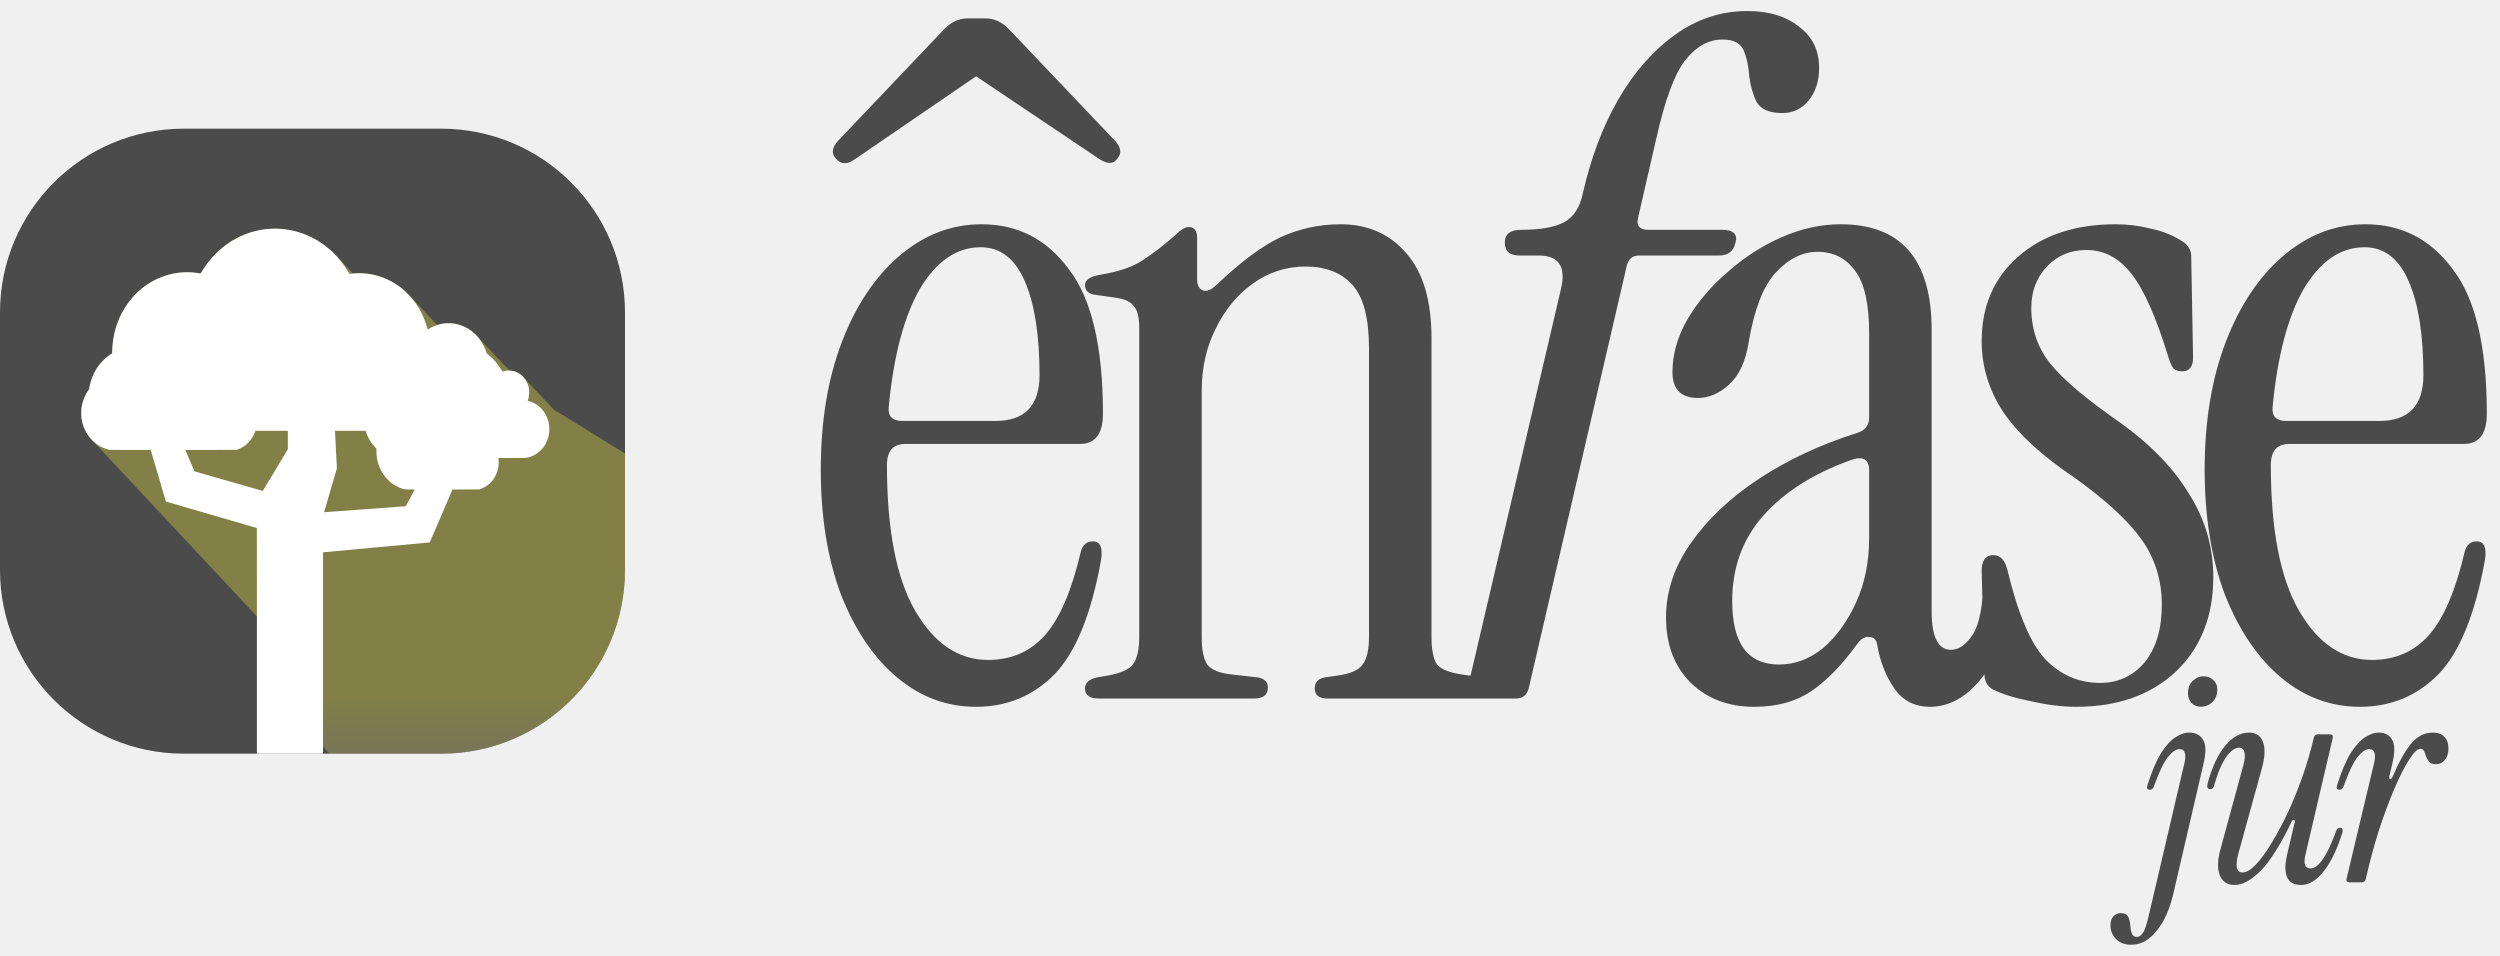
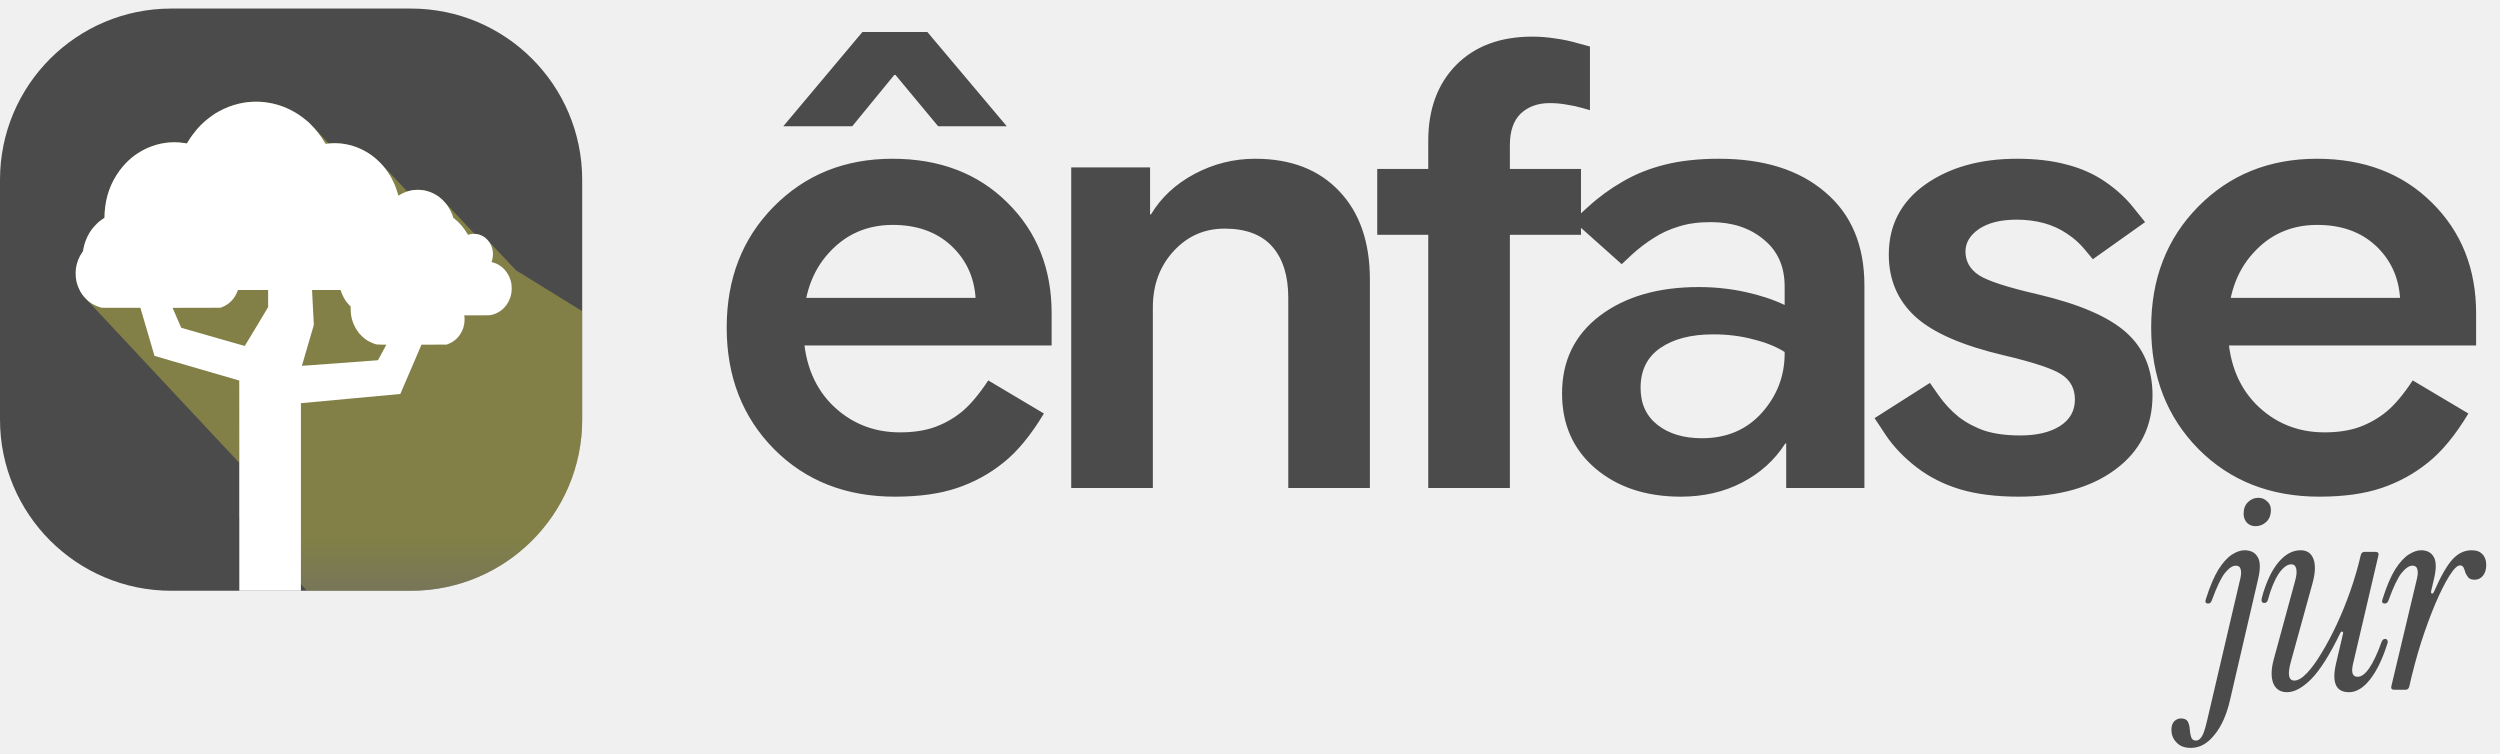
- <svg xmlns="http://www.w3.org/2000/svg" width="272" height="104" viewBox="0 23 272 104" fill="none">
+ <svg xmlns="http://www.w3.org/2000/svg" width="292" height="88" viewBox="0 13 292 88" fill="none">
  <g clip-path="url(#clip0_19_7)">
-     <rect y="37" width="68" height="68" rx="20" fill="#4B4B4B" />
-     <path d="M33.425 102.26L27.957 96.408V93.239V90.07L18.853 80.336C10.172 71.056 9.748 70.603 9.62 70.415C9.445 70.155 9.366 70.019 9.257 69.786C9.045 69.345 8.929 68.957 8.863 68.451C8.832 68.211 8.832 67.654 8.863 67.408C8.966 66.675 9.22 66.008 9.614 65.47C9.693 65.36 9.699 65.34 9.711 65.256C9.736 65.081 9.82 64.692 9.887 64.478C10.057 63.902 10.342 63.318 10.7 62.826C10.906 62.547 11.336 62.087 11.591 61.873C11.778 61.724 12.172 61.446 12.197 61.446C12.203 61.446 12.209 61.387 12.209 61.316C12.209 61.005 12.239 60.532 12.288 60.175C12.506 58.387 13.221 56.76 14.379 55.412C15.185 54.472 16.125 53.779 17.246 53.28C18.562 52.697 20.035 52.489 21.435 52.697C21.605 52.723 21.762 52.742 21.793 52.749C21.835 52.749 21.841 52.749 22.011 52.464C22.235 52.081 22.66 51.504 22.981 51.129C23.484 50.532 24.181 49.91 24.83 49.469C25.193 49.223 25.169 49.236 25.612 48.99C26.278 48.62 27.085 48.303 27.86 48.121C28.952 47.862 30.067 47.81 31.189 47.972C32.819 48.206 34.371 48.899 35.674 49.981C35.862 50.137 36.129 50.37 36.268 50.506C36.402 50.636 36.935 51.2 37.456 51.751L38.396 52.749L38.723 52.736C40.748 52.632 42.761 53.403 44.264 54.861C44.379 54.971 45.173 55.807 46.022 56.715L47.568 58.367L47.622 58.341C47.725 58.303 48.059 58.231 48.277 58.199C48.586 58.16 49.041 58.16 49.344 58.199C50.138 58.322 50.865 58.639 51.441 59.126C51.69 59.333 51.775 59.417 53.587 61.361L55.418 63.306L55.569 63.325C55.836 63.351 56.066 63.422 56.315 63.545C56.484 63.63 56.557 63.681 56.721 63.811C56.8 63.882 58.024 65.178 60.267 67.57L72.717 75.256V93.833V106.543L71.088 111.757H65.547H52.185H41.756L33.425 102.26Z" fill="url(#paint0_linear_19_7)" fill-opacity="0.4" />
-     <path d="M27.951 88.431L27.945 80.447L22.999 79.008C20.277 78.217 18.052 77.569 18.046 77.569C18.046 77.563 17.701 76.396 17.283 74.964C16.864 73.538 16.488 72.275 16.458 72.164L16.398 71.951H14.167C11.96 71.951 11.936 71.951 11.809 71.925C11.524 71.853 11.124 71.691 10.851 71.536C10.499 71.335 10.269 71.147 9.966 70.829C9.669 70.518 9.439 70.181 9.257 69.786C9.045 69.345 8.929 68.957 8.863 68.451C8.832 68.211 8.832 67.654 8.863 67.408C8.966 66.675 9.22 66.008 9.614 65.47C9.693 65.36 9.699 65.34 9.711 65.256C9.736 65.081 9.82 64.692 9.887 64.478C10.057 63.902 10.342 63.318 10.7 62.826C10.906 62.547 11.336 62.087 11.591 61.873C11.778 61.724 12.172 61.446 12.197 61.446C12.203 61.446 12.209 61.387 12.209 61.316C12.209 61.005 12.239 60.532 12.288 60.175C12.506 58.387 13.221 56.76 14.379 55.412C15.185 54.472 16.125 53.779 17.246 53.28C18.562 52.697 20.035 52.489 21.435 52.697C21.605 52.723 21.762 52.742 21.793 52.749C21.835 52.749 21.841 52.749 22.011 52.464C22.235 52.081 22.66 51.504 22.981 51.129C23.484 50.532 24.181 49.91 24.83 49.469C25.193 49.223 25.169 49.236 25.612 48.99C26.278 48.62 27.085 48.303 27.86 48.121C28.952 47.862 30.067 47.81 31.189 47.972C32.807 48.206 34.353 48.893 35.656 49.962C35.832 50.105 35.989 50.234 36.002 50.247C36.008 50.26 36.153 50.403 36.317 50.558C36.856 51.083 37.438 51.822 37.832 52.483C37.935 52.651 38.02 52.794 38.026 52.8C38.026 52.8 38.099 52.794 38.184 52.781C38.269 52.768 38.505 52.749 38.711 52.736C40.996 52.619 43.215 53.591 44.755 55.393C45.519 56.274 46.082 57.324 46.428 58.503L46.537 58.86L46.586 58.821C46.658 58.763 46.961 58.607 47.173 58.51C47.531 58.354 47.877 58.257 48.277 58.199C48.586 58.16 49.041 58.16 49.344 58.199C50.532 58.38 51.532 58.996 52.247 59.994C52.526 60.383 52.793 60.914 52.914 61.322L52.944 61.433L53.151 61.601C53.69 62.048 54.151 62.58 54.527 63.208C54.642 63.39 54.666 63.429 54.69 63.416C55.26 63.247 55.8 63.286 56.315 63.545C56.497 63.636 56.563 63.681 56.757 63.843C57.2 64.226 57.497 64.79 57.563 65.412C57.6 65.736 57.557 66.163 57.461 66.462C57.436 66.539 57.412 66.604 57.412 66.604C57.412 66.611 57.448 66.617 57.491 66.624C57.636 66.656 57.939 66.773 58.103 66.857C58.412 67.019 58.642 67.194 58.861 67.414C59.34 67.92 59.637 68.529 59.746 69.235C59.776 69.443 59.776 69.935 59.74 70.149C59.715 70.35 59.655 70.603 59.588 70.784C59.491 71.056 59.315 71.406 59.17 71.607C59.067 71.743 58.794 72.048 58.679 72.145C58.352 72.43 57.891 72.663 57.473 72.767C57.218 72.832 57.182 72.832 55.672 72.832H54.224L54.236 72.884C54.278 73.124 54.266 73.597 54.211 73.882C54.157 74.193 54.096 74.381 53.963 74.659C53.611 75.405 53.066 75.91 52.302 76.195L52.175 76.247L50.702 76.254L49.228 76.26L47.998 79.131C47.319 80.712 46.761 82.008 46.755 82.015C46.755 82.015 44.173 82.255 41.021 82.546C37.869 82.838 35.262 83.078 35.22 83.084L35.147 83.091V89.753V111.757H32.305L27.951 112.083V88.431ZM39.802 78.399C42.191 78.23 44.149 78.081 44.149 78.075C44.149 78.068 44.373 77.66 44.64 77.161L45.125 76.26L44.567 76.254C43.961 76.241 43.997 76.247 43.706 76.144C43.397 76.04 43.021 75.852 42.755 75.67C42.512 75.502 42.166 75.184 41.978 74.964C41.591 74.491 41.312 73.966 41.142 73.402C41.015 72.968 40.966 72.625 40.96 72.145V71.814L40.809 71.653C40.609 71.439 40.524 71.341 40.408 71.179C40.184 70.868 39.911 70.317 39.808 69.955L39.784 69.87H38.117H36.45V69.935C36.45 69.974 36.499 70.894 36.553 71.983L36.656 73.953L35.983 76.254C35.614 77.517 35.298 78.593 35.286 78.645L35.262 78.736L35.359 78.723C35.414 78.723 37.414 78.574 39.802 78.399ZM29.958 74.141L31.316 71.873V70.868V69.87H29.558H27.794L27.733 70.026C27.582 70.434 27.376 70.771 27.079 71.095C26.751 71.458 26.351 71.724 25.854 71.905L25.751 71.944L22.956 71.951L20.162 71.957L20.659 73.117C20.938 73.759 21.168 74.284 21.174 74.29C21.186 74.303 28.552 76.409 28.588 76.409C28.588 76.416 29.206 75.392 29.958 74.141Z" fill="white" />
+     <rect y="14" width="68" height="68" rx="20" fill="#4B4B4B" />
+     <path d="M33.425 79.26L27.957 73.408V70.239V67.07L18.853 57.336C10.172 48.056 9.748 47.603 9.62 47.415C9.445 47.155 9.366 47.019 9.257 46.786C9.045 46.345 8.929 45.956 8.863 45.451C8.832 45.211 8.832 44.654 8.863 44.408C8.966 43.675 9.22 43.008 9.614 42.47C9.693 42.36 9.699 42.34 9.711 42.256C9.736 42.081 9.82 41.692 9.887 41.478C10.057 40.902 10.342 40.318 10.7 39.826C10.906 39.547 11.336 39.087 11.591 38.873C11.778 38.724 12.172 38.446 12.197 38.446C12.203 38.446 12.209 38.387 12.209 38.316C12.209 38.005 12.239 37.532 12.288 37.175C12.506 35.387 13.221 33.76 14.379 32.412C15.185 31.472 16.125 30.779 17.246 30.28C18.562 29.697 20.035 29.489 21.435 29.697C21.605 29.723 21.762 29.742 21.793 29.749C21.835 29.749 21.841 29.749 22.011 29.463C22.235 29.081 22.66 28.504 22.981 28.128C23.484 27.532 24.181 26.91 24.83 26.469C25.193 26.223 25.169 26.236 25.612 25.99C26.278 25.62 27.085 25.303 27.86 25.122C28.952 24.862 30.067 24.81 31.189 24.972C32.819 25.206 34.371 25.899 35.674 26.981C35.862 27.137 36.129 27.37 36.268 27.506C36.402 27.636 36.935 28.2 37.456 28.751L38.396 29.749L38.723 29.736C40.748 29.632 42.761 30.403 44.264 31.861C44.379 31.971 45.173 32.807 46.022 33.715L47.568 35.367L47.622 35.341C47.725 35.303 48.059 35.231 48.277 35.199C48.586 35.16 49.041 35.16 49.344 35.199C50.138 35.322 50.865 35.639 51.441 36.126C51.69 36.333 51.775 36.417 53.587 38.361L55.418 40.306L55.569 40.325C55.836 40.351 56.066 40.422 56.315 40.545C56.484 40.63 56.557 40.681 56.721 40.811C56.8 40.882 58.024 42.178 60.267 44.57L72.717 52.256V70.833V83.543L71.088 88.757H65.547H52.185H41.756L33.425 79.26Z" fill="url(#paint0_linear_19_7)" fill-opacity="0.4" />
+     <path d="M27.951 65.431L27.945 57.447L22.999 56.008C20.277 55.217 18.052 54.569 18.046 54.569C18.046 54.563 17.701 53.396 17.283 51.964C16.864 50.538 16.488 49.275 16.458 49.164L16.398 48.951H14.167C11.96 48.951 11.936 48.951 11.809 48.925C11.524 48.853 11.124 48.691 10.851 48.536C10.499 48.335 10.269 48.147 9.966 47.829C9.669 47.518 9.439 47.181 9.257 46.786C9.045 46.345 8.929 45.956 8.863 45.451C8.832 45.211 8.832 44.654 8.863 44.408C8.966 43.675 9.22 43.008 9.614 42.47C9.693 42.36 9.699 42.34 9.711 42.256C9.736 42.081 9.82 41.692 9.887 41.478C10.057 40.902 10.342 40.318 10.7 39.826C10.906 39.547 11.336 39.087 11.591 38.873C11.778 38.724 12.172 38.446 12.197 38.446C12.203 38.446 12.209 38.387 12.209 38.316C12.209 38.005 12.239 37.532 12.288 37.175C12.506 35.387 13.221 33.76 14.379 32.412C15.185 31.472 16.125 30.779 17.246 30.28C18.562 29.697 20.035 29.489 21.435 29.697C21.605 29.723 21.762 29.742 21.793 29.749C21.835 29.749 21.841 29.749 22.011 29.463C22.235 29.081 22.66 28.504 22.981 28.128C23.484 27.532 24.181 26.91 24.83 26.469C25.193 26.223 25.169 26.236 25.612 25.99C26.278 25.62 27.085 25.303 27.86 25.122C28.952 24.862 30.067 24.81 31.189 24.972C32.807 25.206 34.353 25.893 35.656 26.962C35.832 27.105 35.989 27.234 36.002 27.247C36.008 27.26 36.153 27.403 36.317 27.558C36.856 28.083 37.438 28.822 37.832 29.483C37.935 29.651 38.02 29.794 38.026 29.8C38.026 29.8 38.099 29.794 38.184 29.781C38.269 29.768 38.505 29.749 38.711 29.736C40.996 29.619 43.215 30.591 44.755 32.393C45.519 33.274 46.082 34.324 46.428 35.503L46.537 35.86L46.586 35.821C46.658 35.763 46.961 35.607 47.173 35.51C47.531 35.354 47.877 35.257 48.277 35.199C48.586 35.16 49.041 35.16 49.344 35.199C50.532 35.38 51.532 35.996 52.247 36.994C52.526 37.383 52.793 37.914 52.914 38.322L52.944 38.433L53.151 38.601C53.69 39.048 54.151 39.58 54.527 40.208C54.642 40.39 54.666 40.429 54.69 40.416C55.26 40.247 55.8 40.286 56.315 40.545C56.497 40.636 56.563 40.681 56.757 40.843C57.2 41.226 57.497 41.789 57.563 42.412C57.6 42.736 57.557 43.163 57.461 43.462C57.436 43.539 57.412 43.604 57.412 43.604C57.412 43.611 57.448 43.617 57.491 43.623C57.636 43.656 57.939 43.773 58.103 43.857C58.412 44.019 58.642 44.194 58.861 44.414C59.34 44.92 59.637 45.529 59.746 46.235C59.776 46.443 59.776 46.935 59.74 47.149C59.715 47.35 59.655 47.603 59.588 47.784C59.491 48.056 59.315 48.406 59.17 48.607C59.067 48.743 58.794 49.048 58.679 49.145C58.352 49.43 57.891 49.663 57.473 49.767C57.218 49.832 57.182 49.832 55.672 49.832H54.224L54.236 49.884C54.278 50.124 54.266 50.597 54.211 50.882C54.157 51.193 54.096 51.381 53.963 51.66C53.611 52.405 53.066 52.91 52.302 53.195L52.175 53.247L50.702 53.254L49.228 53.26L47.998 56.131C47.319 57.712 46.761 59.008 46.755 59.015C46.755 59.015 44.173 59.255 41.021 59.546C37.869 59.838 35.262 60.078 35.22 60.084L35.147 60.091V66.753V88.757H32.305L27.951 89.083V65.431ZM39.802 55.399C42.191 55.23 44.149 55.081 44.149 55.075C44.149 55.068 44.373 54.66 44.64 54.161L45.125 53.26L44.567 53.254C43.961 53.241 43.997 53.247 43.706 53.144C43.397 53.04 43.021 52.852 42.755 52.67C42.512 52.502 42.166 52.184 41.978 51.964C41.591 51.491 41.312 50.966 41.142 50.402C41.015 49.968 40.966 49.625 40.96 49.145V48.815L40.809 48.653C40.609 48.439 40.524 48.341 40.408 48.179C40.184 47.868 39.911 47.318 39.808 46.955L39.784 46.87H38.117H36.45V46.935C36.45 46.974 36.499 47.894 36.553 48.983L36.656 50.953L35.983 53.254C35.614 54.517 35.298 55.593 35.286 55.645L35.262 55.736L35.359 55.723C35.414 55.723 37.414 55.574 39.802 55.399ZM29.958 51.141L31.316 48.873V47.868V46.87H29.558H27.794L27.733 47.026C27.582 47.434 27.376 47.771 27.079 48.095C26.751 48.458 26.351 48.724 25.854 48.905L25.751 48.944L22.956 48.951L20.162 48.957L20.659 50.117C20.938 50.759 21.168 51.284 21.174 51.29C21.186 51.303 28.552 53.409 28.588 53.409C28.588 53.416 29.206 52.392 29.958 51.141Z" fill="white" />
  </g>
-   <path d="M106.2 99.9C103 99.9 100.133 98.833 97.6 96.7C95.067 94.567 93.033 91.567 91.5 87.7C90.033 83.767 89.3 79.233 89.3 74.1C89.3 68.833 90.067 64.2 91.6 60.2C93.133 56.2 95.233 53.067 97.9 50.8C100.567 48.533 103.533 47.4 106.8 47.4C110.733 47.4 113.9 49.033 116.3 52.3C118.767 55.5 120 60.733 120 68C120 70.2 119.167 71.3 117.5 71.3H98.5C97.167 71.3 96.5 72.067 96.5 73.6C96.5 80.667 97.533 85.967 99.6 89.5C101.667 93.033 104.3 94.8 107.5 94.8C110.033 94.8 112.1 93.9 113.7 92.1C115.3 90.3 116.6 87.267 117.6 83C117.8 82.267 118.233 81.9 118.9 81.9C119.7 81.9 120 82.567 119.8 83.9C118.733 89.833 117.033 94 114.7 96.4C112.367 98.733 109.533 99.9 106.2 99.9ZM98.2 68.8H108.3C111.5 68.8 113.1 67.133 113.1 63.8C113.1 59.467 112.567 56.067 111.5 53.6C110.433 51.133 108.833 49.9 106.7 49.9C104.1 49.9 101.9 51.4 100.1 54.4C98.367 57.4 97.233 61.667 96.7 67.2C96.567 68.267 97.067 68.8 98.2 68.8ZM92.9 40.4C92.1 40.933 91.433 40.867 90.9 40.2C90.433 39.667 90.533 39.033 91.2 38.3L102.8 26.1C103.533 25.367 104.367 25 105.3 25H107.2C108.133 25 108.967 25.367 109.7 26.1L121.3 38.3C121.967 39.033 122.067 39.667 121.6 40.2C121.2 40.867 120.533 40.9 119.6 40.3L106.2 31.3L92.9 40.4ZM119.547 99C118.547 99 118.047 98.633 118.047 97.9C118.047 97.3 118.48 96.9 119.347 96.7L120.547 96.5C121.947 96.233 122.847 95.833 123.247 95.3C123.714 94.7 123.947 93.7 123.947 92.3V58.7C123.947 57.5 123.747 56.7 123.347 56.3C123.014 55.833 122.38 55.533 121.447 55.4L119.347 55.1C118.48 55.033 118.047 54.667 118.047 54C118.047 53.467 118.58 53.1 119.647 52.9C121.714 52.567 123.28 52.033 124.347 51.3C125.48 50.567 126.647 49.667 127.847 48.6C128.447 48 128.947 47.7 129.347 47.7C129.947 47.7 130.247 48.1 130.247 48.9V53.4C130.247 54 130.447 54.4 130.847 54.6C131.314 54.733 131.814 54.533 132.347 54C135.014 51.467 137.347 49.733 139.347 48.8C141.414 47.867 143.58 47.4 145.847 47.4C148.847 47.4 151.247 48.467 153.047 50.6C154.847 52.667 155.747 55.733 155.747 59.8V92.3C155.747 93.7 155.947 94.7 156.347 95.3C156.814 95.833 157.747 96.2 159.147 96.4L161.347 96.7C162.08 96.833 162.447 97.233 162.447 97.9C162.447 98.633 162.047 99 161.247 99H144.447C143.514 99 143.047 98.633 143.047 97.9C143.047 97.233 143.414 96.833 144.147 96.7L145.547 96.5C146.947 96.3 147.847 95.9 148.247 95.3C148.714 94.7 148.947 93.7 148.947 92.3V60.9C148.947 57.633 148.347 55.333 147.147 54C145.947 52.667 144.247 52 142.047 52C139.914 52 137.98 52.633 136.247 53.9C134.58 55.1 133.247 56.733 132.247 58.8C131.247 60.8 130.747 63.033 130.747 65.5V92.3C130.747 93.7 130.947 94.7 131.347 95.3C131.814 95.9 132.747 96.267 134.147 96.4L136.847 96.7C137.58 96.833 137.947 97.2 137.947 97.8C137.947 98.6 137.447 99 136.447 99H119.547ZM160.72 99C159.853 99 159.52 98.567 159.72 97.7L169.82 54.5C170.42 52.033 169.62 50.8 167.42 50.8H165.32C164.253 50.8 163.72 50.333 163.72 49.4C163.72 48.467 164.32 48 165.52 48C167.586 48 169.12 47.733 170.12 47.2C171.186 46.667 171.886 45.6 172.22 44C173.086 40.2 174.353 36.833 176.02 33.9C177.753 30.9 179.82 28.533 182.22 26.8C184.62 25.067 187.253 24.2 190.12 24.2C192.453 24.2 194.32 24.767 195.72 25.9C197.186 26.967 197.92 28.467 197.92 30.4C197.92 31.867 197.52 33.067 196.72 34C195.986 34.867 195.053 35.3 193.92 35.3C192.52 35.3 191.586 34.9 191.12 34.1C190.72 33.3 190.453 32.367 190.32 31.3C190.253 30.233 190.053 29.3 189.72 28.5C189.386 27.7 188.62 27.3 187.42 27.3C185.886 27.3 184.52 28.067 183.32 29.6C182.186 31.067 181.153 33.867 180.22 38L178.22 46.7C178.02 47.567 178.386 48 179.32 48H187.32C188.586 48 189.086 48.467 188.82 49.4C188.62 50.333 188.02 50.8 187.02 50.8H178.32C177.653 50.8 177.22 51.133 177.02 51.8L166.32 97.9C166.12 98.633 165.653 99 164.92 99H160.72ZM190.863 99.9C188.063 99.9 185.763 99.033 183.963 97.3C182.163 95.5 181.263 93.133 181.263 90.2C181.263 87.333 182.163 84.633 183.963 82.1C185.763 79.5 188.23 77.167 191.363 75.1C194.497 73.033 198.063 71.367 202.063 70.1C202.93 69.833 203.363 69.267 203.363 68.4V59.3C203.363 56.1 202.863 53.833 201.863 52.5C200.863 51.1 199.497 50.4 197.763 50.4C196.097 50.4 194.563 51.167 193.163 52.7C191.83 54.167 190.863 56.667 190.263 60.2C189.93 62.333 189.197 63.9 188.063 64.9C186.997 65.833 185.897 66.3 184.763 66.3C182.897 66.3 181.963 65.367 181.963 63.5C181.963 61.567 182.497 59.667 183.563 57.8C184.697 55.867 186.163 54.133 187.963 52.6C189.763 51 191.73 49.733 193.863 48.8C195.997 47.867 198.13 47.4 200.263 47.4C206.863 47.4 210.163 51.233 210.163 58.9V89.5C210.163 92.3 210.863 93.7 212.263 93.7C213.13 93.7 213.93 93.133 214.663 92C215.397 90.8 215.763 88.8 215.763 86C215.763 84.933 216.197 84.4 217.063 84.4C217.863 84.4 218.263 84.967 218.263 86.1C218.263 90.967 217.397 94.5 215.663 96.7C213.997 98.833 212.097 99.9 209.963 99.9C208.363 99.9 207.097 99.267 206.163 98C205.23 96.667 204.597 95.1 204.263 93.3C204.197 92.633 203.897 92.3 203.363 92.3C202.897 92.233 202.43 92.533 201.963 93.2C200.363 95.4 198.73 97.067 197.063 98.2C195.397 99.333 193.33 99.9 190.863 99.9ZM193.563 95.3C195.297 95.3 196.897 94.7 198.363 93.5C199.83 92.233 201.03 90.567 201.963 88.5C202.897 86.433 203.363 84.1 203.363 81.5V74.2C203.363 72.933 202.663 72.567 201.263 73.1C197.197 74.567 194.03 76.6 191.763 79.2C189.563 81.733 188.463 84.8 188.463 88.4C188.463 93 190.163 95.3 193.563 95.3ZM225.905 99.9C224.371 99.9 222.738 99.7 221.005 99.3C219.271 98.967 217.871 98.533 216.805 98C216.205 97.667 215.905 97.1 215.905 96.3L215.605 85.1C215.605 83.967 216.038 83.4 216.905 83.4C217.638 83.4 218.138 83.933 218.405 85C219.538 89.733 220.905 92.967 222.505 94.7C224.171 96.433 226.171 97.3 228.505 97.3C230.438 97.3 232.038 96.567 233.305 95.1C234.571 93.567 235.205 91.467 235.205 88.8C235.205 86.133 234.471 83.767 233.005 81.7C231.538 79.633 229.071 77.367 225.605 74.9C222.138 72.567 219.605 70.233 218.005 67.9C216.405 65.5 215.605 62.9 215.605 60.1C215.605 56.3 216.938 53.233 219.605 50.9C222.271 48.567 225.805 47.4 230.205 47.4C231.538 47.4 232.838 47.567 234.105 47.9C235.371 48.167 236.505 48.633 237.505 49.3C238.105 49.7 238.405 50.233 238.405 50.9L238.605 61.9C238.605 62.9 238.205 63.4 237.405 63.4C236.938 63.4 236.605 63.267 236.405 63C236.205 62.667 236.038 62.267 235.905 61.8C234.571 57.467 233.238 54.467 231.905 52.8C230.571 51.067 228.938 50.2 227.005 50.2C225.271 50.2 223.838 50.8 222.705 52C221.571 53.2 221.005 54.7 221.005 56.5C221.005 58.833 221.705 60.867 223.105 62.6C224.505 64.333 227.038 66.467 230.705 69C234.038 71.4 236.538 74 238.205 76.8C239.938 79.533 240.805 82.533 240.805 85.8C240.805 90.067 239.438 93.5 236.705 96.1C233.971 98.633 230.371 99.9 225.905 99.9ZM256.766 99.9C253.566 99.9 250.7 98.833 248.166 96.7C245.633 94.567 243.6 91.567 242.066 87.7C240.6 83.767 239.866 79.233 239.866 74.1C239.866 68.833 240.633 64.2 242.166 60.2C243.7 56.2 245.8 53.067 248.466 50.8C251.133 48.533 254.1 47.4 257.366 47.4C261.3 47.4 264.466 49.033 266.866 52.3C269.333 55.5 270.566 60.733 270.566 68C270.566 70.2 269.733 71.3 268.066 71.3H249.066C247.733 71.3 247.066 72.067 247.066 73.6C247.066 80.667 248.1 85.967 250.166 89.5C252.233 93.033 254.866 94.8 258.066 94.8C260.6 94.8 262.666 93.9 264.266 92.1C265.866 90.3 267.166 87.267 268.166 83C268.366 82.267 268.8 81.9 269.466 81.9C270.266 81.9 270.566 82.567 270.366 83.9C269.3 89.833 267.6 94 265.266 96.4C262.933 98.733 260.1 99.9 256.766 99.9ZM248.766 68.8H258.866C262.066 68.8 263.666 67.133 263.666 63.8C263.666 59.467 263.133 56.067 262.066 53.6C261 51.133 259.4 49.9 257.266 49.9C254.666 49.9 252.466 51.4 250.666 54.4C248.933 57.4 247.8 61.667 247.266 67.2C247.133 68.267 247.633 68.8 248.766 68.8Z" fill="#4B4B4B" />
-   <path d="M239.442 99.895C239.042 99.895 238.705 99.758 238.432 99.484C238.179 99.189 238.053 98.842 238.053 98.442C238.053 97.874 238.221 97.421 238.558 97.084C238.916 96.747 239.316 96.579 239.758 96.579C240.179 96.579 240.526 96.716 240.8 96.99C241.095 97.242 241.242 97.579 241.242 98C241.242 98.59 241.063 99.053 240.705 99.389C240.347 99.726 239.926 99.895 239.442 99.895ZM231.895 125.789C231.158 125.789 230.6 125.579 230.221 125.158C229.821 124.758 229.621 124.263 229.621 123.674C229.621 123.232 229.737 122.895 229.968 122.663C230.2 122.453 230.453 122.347 230.726 122.347C231.126 122.347 231.4 122.474 231.547 122.726C231.674 123 231.747 123.305 231.768 123.642C231.789 123.979 231.842 124.274 231.926 124.526C232.011 124.8 232.2 124.937 232.495 124.937C232.726 124.937 232.937 124.8 233.126 124.526C233.337 124.253 233.558 123.611 233.789 122.6L237.674 105.989C237.779 105.526 237.789 105.168 237.705 104.916C237.642 104.642 237.453 104.505 237.137 104.505C236.758 104.505 236.337 104.789 235.874 105.358C235.432 105.905 234.926 106.958 234.358 108.516C234.274 108.789 234.126 108.926 233.916 108.926C233.6 108.926 233.516 108.737 233.663 108.358C234.126 106.905 234.611 105.768 235.116 104.947C235.642 104.126 236.168 103.547 236.695 103.211C237.221 102.874 237.705 102.705 238.147 102.705C238.884 102.705 239.4 102.968 239.695 103.495C240.011 104 240.032 104.842 239.758 106.021L236.474 120.168C236.074 121.916 235.463 123.284 234.642 124.274C233.842 125.284 232.926 125.789 231.895 125.789ZM243.125 119.284C242.346 119.284 241.809 118.937 241.514 118.242C241.241 117.526 241.262 116.589 241.578 115.432L244.072 106.274C244.241 105.663 244.283 105.189 244.199 104.853C244.114 104.516 243.925 104.347 243.63 104.347C243.146 104.347 242.651 104.716 242.146 105.453C241.662 106.189 241.241 107.211 240.883 108.516C240.82 108.747 240.683 108.863 240.472 108.863C240.178 108.863 240.083 108.653 240.188 108.232C240.672 106.463 241.304 105.105 242.083 104.158C242.883 103.189 243.757 102.705 244.704 102.705C245.462 102.705 245.967 103.053 246.22 103.747C246.472 104.442 246.43 105.389 246.093 106.589L243.567 115.747C243.167 117.2 243.304 117.926 243.978 117.926C244.399 117.926 244.883 117.642 245.43 117.074C245.978 116.505 246.546 115.726 247.136 114.737C247.746 113.747 248.346 112.621 248.936 111.358C249.525 110.095 250.062 108.768 250.546 107.379C251.03 105.989 251.43 104.611 251.746 103.242C251.809 103.011 251.957 102.895 252.188 102.895H253.451C253.746 102.895 253.862 103.032 253.799 103.305L250.83 116C250.599 116.989 250.778 117.484 251.367 117.484C252.251 117.484 253.178 116.147 254.146 113.474C254.23 113.2 254.378 113.063 254.588 113.063C254.714 113.063 254.799 113.116 254.841 113.221C254.904 113.326 254.904 113.463 254.841 113.632C254.272 115.421 253.599 116.811 252.82 117.8C252.041 118.789 251.22 119.284 250.357 119.284C248.841 119.284 248.336 118.179 248.841 115.968L249.662 112.463C249.704 112.316 249.672 112.232 249.567 112.211C249.483 112.189 249.409 112.242 249.346 112.368C248.125 114.895 246.999 116.684 245.967 117.737C244.936 118.768 243.988 119.284 243.125 119.284ZM255.656 119C255.361 119 255.245 118.863 255.309 118.589L258.309 105.989C258.414 105.526 258.424 105.168 258.34 104.916C258.277 104.642 258.087 104.505 257.772 104.505C257.393 104.505 256.972 104.789 256.509 105.358C256.066 105.905 255.561 106.958 254.993 108.516C254.909 108.789 254.761 108.926 254.551 108.926C254.235 108.926 254.151 108.737 254.298 108.358C254.761 106.905 255.245 105.768 255.751 104.947C256.277 104.126 256.803 103.547 257.33 103.211C257.856 102.874 258.34 102.705 258.782 102.705C259.477 102.705 259.972 102.968 260.266 103.495C260.561 104 260.572 104.842 260.298 106.021L259.951 107.505C259.93 107.653 259.961 107.737 260.045 107.758C260.13 107.779 260.203 107.726 260.266 107.6C261.066 105.768 261.793 104.495 262.445 103.779C263.098 103.063 263.845 102.705 264.687 102.705C265.256 102.705 265.677 102.863 265.951 103.179C266.245 103.474 266.393 103.884 266.393 104.411C266.393 104.937 266.266 105.358 266.014 105.674C265.761 105.989 265.435 106.147 265.035 106.147C264.698 106.147 264.456 106.063 264.309 105.895C264.161 105.726 264.045 105.537 263.961 105.326C263.898 105.095 263.824 104.895 263.74 104.726C263.656 104.558 263.519 104.474 263.33 104.474C263.014 104.474 262.603 104.874 262.098 105.674C261.593 106.474 261.045 107.558 260.456 108.926C259.887 110.274 259.33 111.789 258.782 113.474C258.256 115.158 257.793 116.884 257.393 118.653C257.33 118.884 257.182 119 256.951 119H255.656Z" fill="#4B4B4B" />
+   <path d="M104.522 71.011C98.793 71.011 94.086 69.157 90.403 65.45C86.719 61.718 84.878 56.988 84.878 51.258C84.878 45.553 86.707 40.846 90.367 37.139C94.05 33.407 98.672 31.542 104.233 31.542C109.746 31.542 114.224 33.251 117.667 36.669C121.109 40.064 122.831 44.373 122.831 49.597V53.353H89.681V47.792H113.947C113.779 45.336 112.828 43.302 111.094 41.689C109.361 40.076 107.086 39.269 104.269 39.269C101.26 39.269 98.769 40.365 96.794 42.556C94.82 44.722 93.833 47.599 93.833 51.186C93.833 54.942 94.917 57.939 97.083 60.178C99.274 62.393 101.958 63.5 105.136 63.5C106.677 63.5 108.025 63.295 109.181 62.886C110.36 62.453 111.419 61.851 112.358 61.081C113.321 60.286 114.344 59.07 115.428 57.433L121.928 61.297C120.411 63.825 118.834 65.739 117.197 67.039C115.584 68.339 113.779 69.326 111.781 70C109.782 70.674 107.363 71.011 104.522 71.011ZM91.486 27.75L100.731 16.736H108.314L117.594 27.75H109.578L104.594 21.756H104.45L99.539 27.75H91.486ZM125.12 70V32.553H134.328V39.378L133.245 38.042H134.436C135.616 36.068 137.313 34.491 139.528 33.311C141.743 32.132 144.102 31.542 146.606 31.542C150.771 31.542 154.045 32.806 156.428 35.333C158.811 37.837 160.003 41.28 160.003 45.661V70H150.47V47.756C150.47 45.228 149.856 43.254 148.628 41.833C147.4 40.413 145.534 39.703 143.031 39.703C140.672 39.703 138.685 40.581 137.072 42.339C135.459 44.096 134.653 46.287 134.653 48.911V70H125.12ZM160.862 40.425V32.733H184.659V40.425H160.862ZM166.82 70V29.447C166.82 25.764 167.903 22.815 170.07 20.6C172.261 18.385 175.234 17.278 178.99 17.278C179.88 17.278 180.771 17.35 181.662 17.494C182.577 17.615 183.479 17.807 184.37 18.072C185.261 18.313 185.706 18.433 185.706 18.433V25.872C185.706 25.872 185.417 25.788 184.84 25.619C184.262 25.451 183.648 25.319 182.998 25.222C182.348 25.102 181.686 25.042 181.012 25.042C179.615 25.042 178.484 25.451 177.617 26.269C176.775 27.088 176.353 28.316 176.353 29.953V34.972V36.344V70H166.82ZM196.313 71.011C192.245 71.011 188.911 69.904 186.311 67.689C183.735 65.474 182.447 62.561 182.447 58.95C182.447 55.146 183.915 52.125 186.852 49.886C189.813 47.647 193.665 46.528 198.408 46.528C200.286 46.528 202.103 46.72 203.861 47.106C205.618 47.491 207.147 47.996 208.447 48.622V46.456C208.447 44.12 207.628 42.291 205.991 40.967C204.378 39.618 202.32 38.944 199.816 38.944C198.396 38.944 197.156 39.113 196.097 39.45C195.037 39.763 194.062 40.208 193.172 40.786C192.281 41.34 191.426 41.99 190.608 42.736C189.813 43.482 189.416 43.856 189.416 43.856L183.711 38.764C183.711 38.764 184.312 38.222 185.516 37.139C186.72 36.032 188.056 35.056 189.524 34.214C190.993 33.347 192.642 32.685 194.472 32.228C196.301 31.77 198.408 31.542 200.791 31.542C206.015 31.542 210.144 32.842 213.177 35.442C216.235 38.018 217.763 41.653 217.763 46.347V70H208.627V62.092L210.794 64.8H208.519C207.291 66.726 205.618 68.243 203.499 69.35C201.381 70.457 198.986 71.011 196.313 71.011ZM198.805 64.186C201.67 64.186 203.993 63.199 205.774 61.225C207.556 59.227 208.447 56.916 208.447 54.292V54.111C207.46 53.485 206.232 52.992 204.763 52.631C203.319 52.245 201.766 52.053 200.105 52.053C197.529 52.053 195.471 52.582 193.93 53.642C192.389 54.701 191.619 56.254 191.619 58.3C191.619 60.154 192.281 61.598 193.605 62.633C194.929 63.669 196.662 64.186 198.805 64.186ZM235.778 71.011C233.13 71.011 230.842 70.722 228.917 70.144C227.015 69.567 225.329 68.712 223.861 67.581C222.392 66.449 221.201 65.209 220.286 63.861C219.395 62.513 218.95 61.839 218.95 61.839L225.414 57.722C225.414 57.722 225.751 58.204 226.425 59.167C227.099 60.13 227.881 60.972 228.772 61.694C229.687 62.393 230.71 62.934 231.842 63.319C232.997 63.681 234.369 63.861 235.958 63.861C237.884 63.861 239.425 63.5 240.58 62.778C241.76 62.032 242.35 60.996 242.35 59.672C242.35 58.396 241.832 57.421 240.797 56.747C239.786 56.073 237.547 55.327 234.08 54.508C229.242 53.377 225.787 51.872 223.717 49.994C221.646 48.093 220.611 45.673 220.611 42.736C220.611 39.318 222.019 36.597 224.836 34.575C227.677 32.553 231.264 31.542 235.597 31.542C237.788 31.542 239.726 31.77 241.411 32.228C243.096 32.661 244.601 33.335 245.925 34.25C247.249 35.165 248.344 36.176 249.211 37.283C250.102 38.391 250.547 38.944 250.547 38.944L244.444 43.278C244.444 43.278 244.143 42.917 243.542 42.194C242.964 41.472 242.254 40.834 241.411 40.281C240.592 39.727 239.69 39.318 238.703 39.053C237.716 38.788 236.656 38.656 235.525 38.656C233.695 38.656 232.239 39.017 231.155 39.739C230.096 40.461 229.567 41.34 229.567 42.375C229.567 43.531 230.096 44.457 231.155 45.156C232.215 45.83 234.526 46.576 238.089 47.394C242.88 48.526 246.298 50.007 248.344 51.836C250.391 53.666 251.414 56.109 251.414 59.167C251.414 62.802 249.969 65.691 247.08 67.833C244.216 69.952 240.448 71.011 235.778 71.011ZM270.901 71.011C265.172 71.011 260.465 69.157 256.782 65.45C253.099 61.718 251.257 56.988 251.257 51.258C251.257 45.553 253.087 40.846 256.746 37.139C260.429 33.407 265.051 31.542 270.612 31.542C276.125 31.542 280.603 33.251 284.046 36.669C287.488 40.064 289.21 44.373 289.21 49.597V53.353H256.06V47.792H280.326C280.158 45.336 279.207 43.302 277.474 41.689C275.74 40.076 273.465 39.269 270.649 39.269C267.639 39.269 265.148 40.365 263.174 42.556C261.199 44.722 260.212 47.599 260.212 51.186C260.212 54.942 261.296 57.939 263.462 60.178C265.653 62.393 268.337 63.5 271.515 63.5C273.056 63.5 274.404 63.295 275.56 62.886C276.739 62.453 277.799 61.851 278.737 61.081C279.7 60.286 280.724 59.07 281.807 57.433L288.307 61.297C286.79 63.825 285.213 65.739 283.576 67.039C281.963 68.339 280.158 69.326 278.16 70C276.162 70.674 273.742 71.011 270.901 71.011Z" fill="#4B4B4B" />
+   <path d="M263.442 74.459C263.042 74.459 262.705 74.322 262.432 74.049C262.179 73.754 262.053 73.406 262.053 73.006C262.053 72.438 262.221 71.985 262.558 71.648C262.916 71.312 263.316 71.143 263.758 71.143C264.179 71.143 264.526 71.28 264.8 71.554C265.095 71.806 265.242 72.143 265.242 72.564C265.242 73.154 265.063 73.617 264.705 73.954C264.347 74.291 263.926 74.459 263.442 74.459ZM255.895 100.354C255.158 100.354 254.6 100.143 254.221 99.722C253.821 99.322 253.621 98.828 253.621 98.238C253.621 97.796 253.737 97.459 253.968 97.228C254.2 97.017 254.453 96.912 254.726 96.912C255.126 96.912 255.4 97.038 255.547 97.291C255.674 97.564 255.747 97.87 255.768 98.206C255.789 98.543 255.842 98.838 255.926 99.091C256.011 99.364 256.2 99.501 256.495 99.501C256.726 99.501 256.937 99.364 257.126 99.091C257.337 98.817 257.558 98.175 257.789 97.164L261.674 80.554C261.779 80.091 261.789 79.733 261.705 79.48C261.642 79.206 261.453 79.07 261.137 79.07C260.758 79.07 260.337 79.354 259.874 79.922C259.432 80.47 258.926 81.522 258.358 83.08C258.274 83.354 258.126 83.491 257.916 83.491C257.6 83.491 257.516 83.301 257.663 82.922C258.126 81.47 258.611 80.333 259.116 79.512C259.642 78.691 260.168 78.112 260.695 77.775C261.221 77.438 261.705 77.27 262.147 77.27C262.884 77.27 263.4 77.533 263.695 78.059C264.011 78.564 264.032 79.406 263.758 80.585L260.474 94.733C260.074 96.48 259.463 97.849 258.642 98.838C257.842 99.849 256.926 100.354 255.895 100.354ZM267.125 93.849C266.346 93.849 265.809 93.501 265.514 92.806C265.241 92.091 265.262 91.154 265.578 89.996L268.072 80.838C268.241 80.228 268.283 79.754 268.199 79.417C268.114 79.08 267.925 78.912 267.63 78.912C267.146 78.912 266.651 79.28 266.146 80.017C265.662 80.754 265.241 81.775 264.883 83.08C264.82 83.312 264.683 83.427 264.472 83.427C264.178 83.427 264.083 83.217 264.188 82.796C264.672 81.028 265.304 79.67 266.083 78.722C266.883 77.754 267.757 77.27 268.704 77.27C269.462 77.27 269.967 77.617 270.22 78.312C270.472 79.006 270.43 79.954 270.093 81.154L267.567 90.312C267.167 91.764 267.304 92.491 267.978 92.491C268.399 92.491 268.883 92.206 269.43 91.638C269.978 91.07 270.546 90.291 271.136 89.301C271.746 88.312 272.346 87.185 272.936 85.922C273.525 84.659 274.062 83.333 274.546 81.943C275.03 80.554 275.43 79.175 275.746 77.806C275.809 77.575 275.957 77.459 276.188 77.459H277.451C277.746 77.459 277.862 77.596 277.799 77.87L274.83 90.564C274.599 91.554 274.778 92.049 275.367 92.049C276.251 92.049 277.178 90.712 278.146 88.038C278.23 87.764 278.378 87.627 278.588 87.627C278.714 87.627 278.799 87.68 278.841 87.785C278.904 87.891 278.904 88.028 278.841 88.196C278.272 89.985 277.599 91.375 276.82 92.364C276.041 93.354 275.22 93.849 274.357 93.849C272.841 93.849 272.336 92.743 272.841 90.533L273.662 87.028C273.704 86.88 273.672 86.796 273.567 86.775C273.483 86.754 273.409 86.806 273.346 86.933C272.125 89.459 270.999 91.249 269.967 92.301C268.936 93.333 267.988 93.849 267.125 93.849ZM279.656 93.564C279.361 93.564 279.245 93.427 279.309 93.154L282.309 80.554C282.414 80.091 282.424 79.733 282.34 79.48C282.277 79.206 282.087 79.07 281.772 79.07C281.393 79.07 280.972 79.354 280.509 79.922C280.066 80.47 279.561 81.522 278.993 83.08C278.909 83.354 278.761 83.491 278.551 83.491C278.235 83.491 278.151 83.301 278.298 82.922C278.761 81.47 279.245 80.333 279.751 79.512C280.277 78.691 280.803 78.112 281.33 77.775C281.856 77.438 282.34 77.27 282.782 77.27C283.477 77.27 283.972 77.533 284.266 78.059C284.561 78.564 284.572 79.406 284.298 80.585L283.951 82.07C283.93 82.217 283.961 82.301 284.045 82.322C284.13 82.343 284.203 82.291 284.266 82.164C285.066 80.333 285.793 79.059 286.445 78.343C287.098 77.627 287.845 77.27 288.687 77.27C289.256 77.27 289.677 77.427 289.951 77.743C290.245 78.038 290.393 78.448 290.393 78.975C290.393 79.501 290.266 79.922 290.014 80.238C289.761 80.554 289.435 80.712 289.035 80.712C288.698 80.712 288.456 80.627 288.309 80.459C288.161 80.291 288.045 80.101 287.961 79.891C287.898 79.659 287.824 79.459 287.74 79.291C287.656 79.122 287.519 79.038 287.33 79.038C287.014 79.038 286.603 79.438 286.098 80.238C285.593 81.038 285.045 82.122 284.456 83.491C283.887 84.838 283.33 86.354 282.782 88.038C282.256 89.722 281.793 91.448 281.393 93.217C281.33 93.448 281.182 93.564 280.951 93.564H279.656Z" fill="#4B4B4B" />
  <defs>
-     <linearGradient id="paint0_linear_19_7" x1="40.779" y1="47.88" x2="40.779" y2="111.757" gradientUnits="userSpaceOnUse">
+     <linearGradient id="paint0_linear_19_7" x1="40.779" y1="24.88" x2="40.779" y2="88.757" gradientUnits="userSpaceOnUse">
      <stop offset="0.8" stop-color="#D4CF41" />
      <stop offset="1" stop-color="#999999" />
    </linearGradient>
    <clipPath id="clip0_19_7">
-       <rect y="37" width="68" height="68" rx="20" fill="white" />
+       <rect y="14" width="68" height="68" rx="20" fill="white" />
    </clipPath>
  </defs>
</svg>
